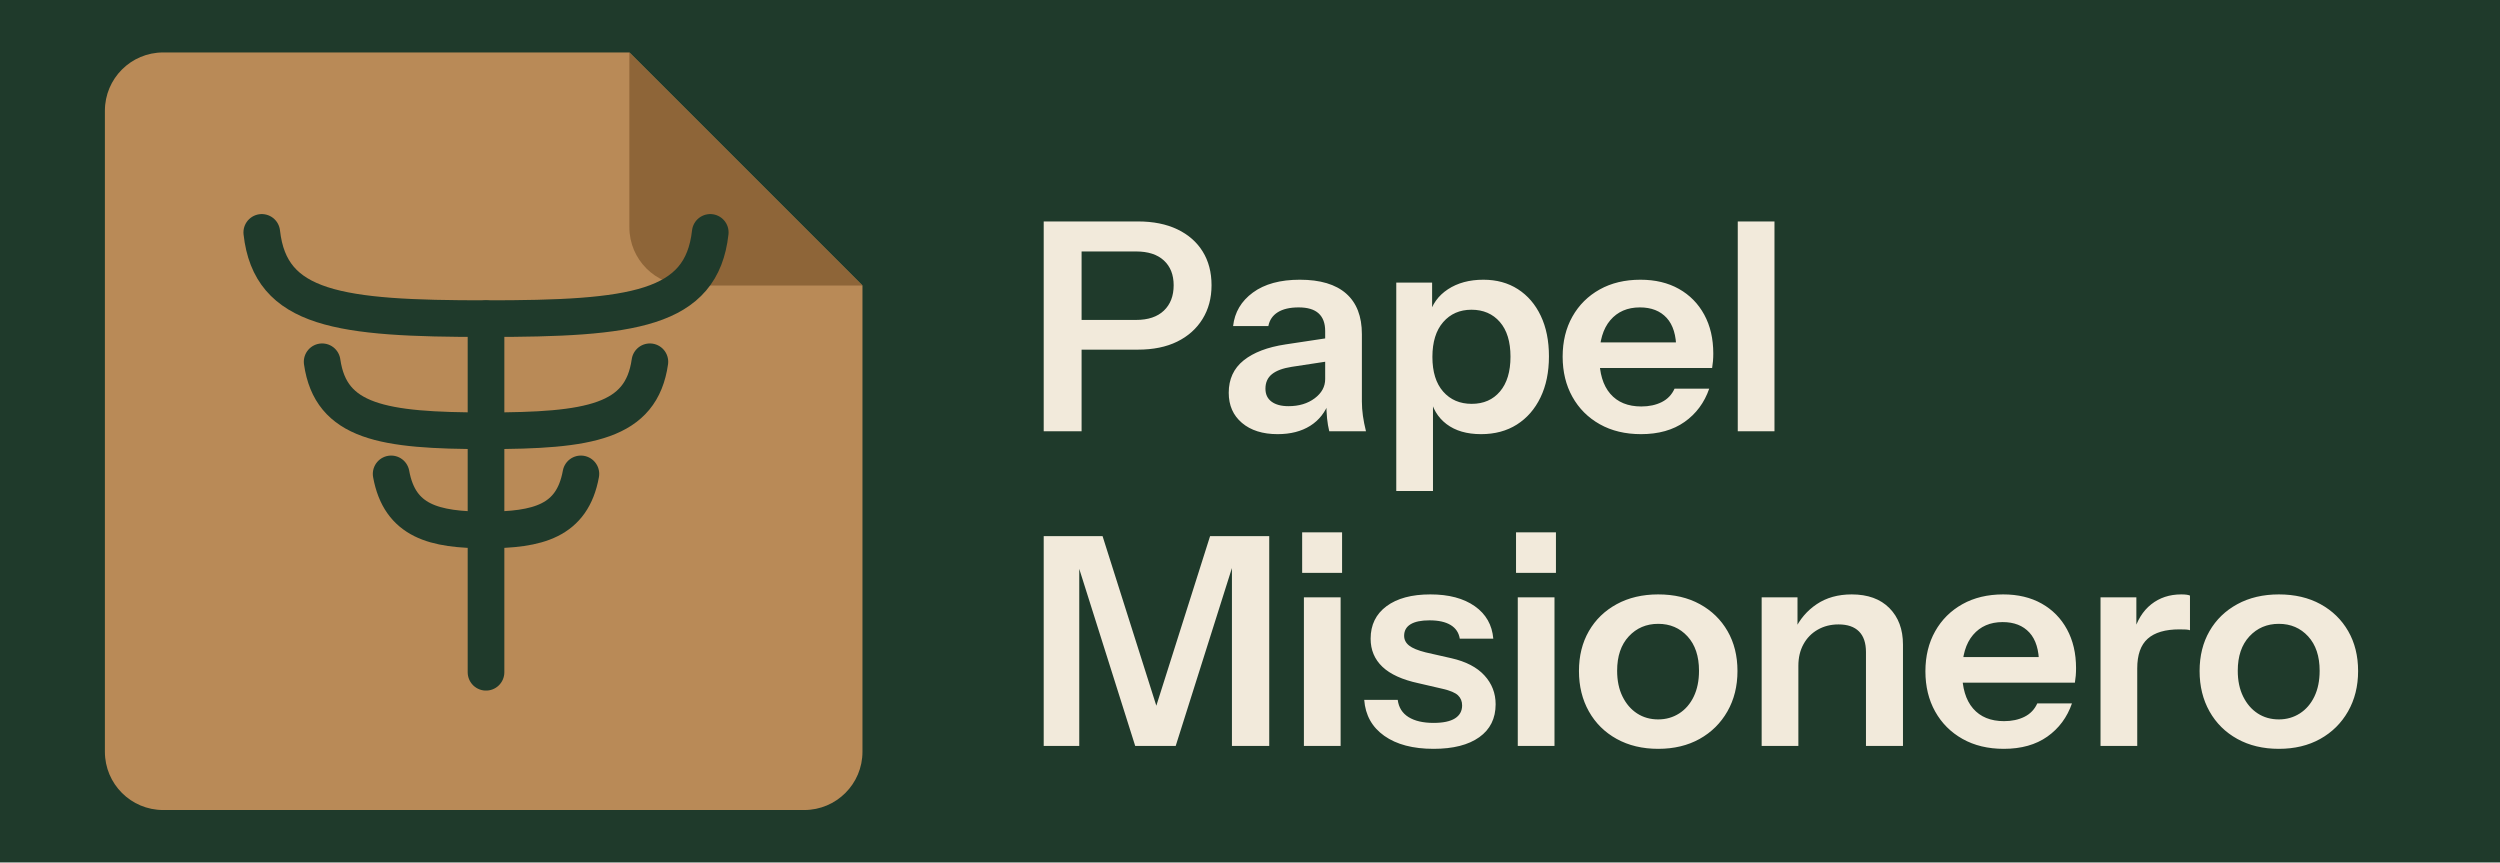
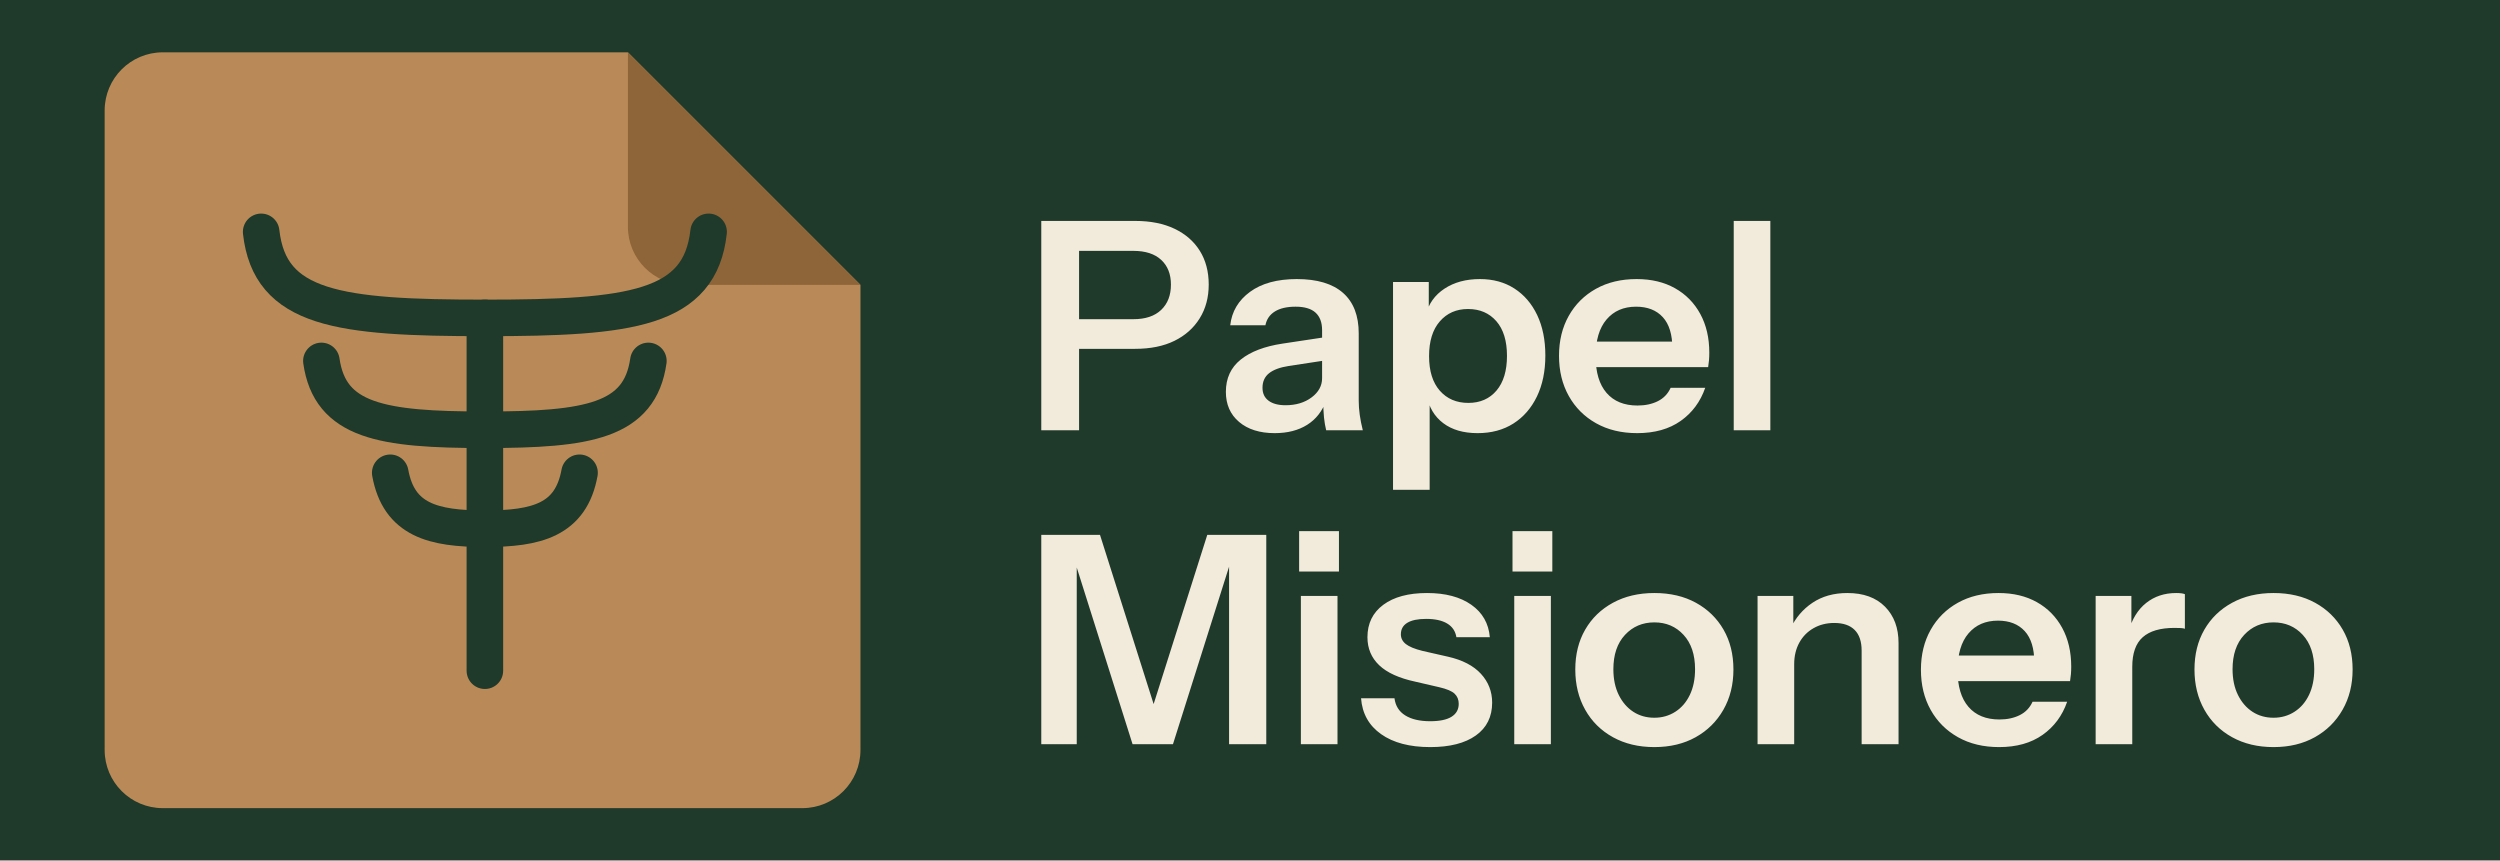
- <svg xmlns="http://www.w3.org/2000/svg" viewBox="0 0 429 148" width="429" height="148">
-   <rect width="429" height="148" fill="#1F3A2B" />
+ <svg xmlns="http://www.w3.org/2000/svg" viewBox="0 0 430 148" width="430" height="148">
+   <rect width="430" height="148" fill="#1F3A2B" />
  <g transform="translate(18 9) scale(1.0)">
    <path d="M10 0 H90 L130 40 V120 a10 10 0 0 1 -10 10 H10 a10 10 0 0 1 -10 -10 V10 a10 10 0 0 1 10 -10 Z" fill="#B98A57" />
    <path d="M90 0 V30 a10 10 0 0 0 10 10 H130 Z" fill="#8E6538" />
-     <g transform="translate(21 22) scale(0.74)" fill="none" stroke="#1F3A2B" stroke-width="8.5" stroke-linecap="round" stroke-linejoin="round">
+     <g transform="translate(21.00 22.00) scale(0.74)" fill="none" stroke="#1F3A2B" stroke-width="8.5" stroke-linecap="round" stroke-linejoin="round">
      <path d="M8 12 C10 30 26 32 60 32 C94 32 110 30 112 12" />
      <path d="M22 42 C24 56 36 58 60 58 C84 58 96 56 98 42" />
      <path d="M38 68 C40 79 48 81 60 81 C72 81 80 79 82 68" />
      <path d="M60 32 V114" />
    </g>
  </g>
  <path d="M179.1 74.0V38.0H195.25Q199.2 38.0 202.025 39.35Q204.85 40.7 206.375 43.15Q207.9 45.6 207.9 48.95Q207.9 52.25 206.35 54.75Q204.8 57.25 202.0 58.625Q199.2 60.0 195.25 60.0H184.15V54.9H194.95Q198.05 54.9 199.725 53.3Q201.4 51.7 201.4 48.95Q201.4 46.25 199.725 44.7Q198.05 43.15 194.95 43.15H185.6V74.0Z M228.1 74.0Q227.85 73.0 227.725 71.8Q227.6 70.6 227.6 68.9H227.4V56.8Q227.4 54.8 226.275 53.775Q225.15 52.75 222.85 52.75Q220.6 52.75 219.275 53.575Q217.95 54.4 217.65 55.95H211.6Q212.0 52.4 215.0 50.2Q218.0 48.0 223.05 48.0Q228.3 48.0 231.0 50.375Q233.7 52.75 233.7 57.35V68.9Q233.7 70.1 233.875 71.35Q234.05 72.6 234.4 74.0ZM219.25 74.5Q215.4 74.5 213.125 72.575Q210.85 70.65 210.85 67.4Q210.85 63.9 213.4 61.85Q215.95 59.8 220.6 59.1L228.55 57.9V61.9L221.65 62.95Q219.4 63.3 218.275 64.2Q217.15 65.1 217.15 66.7Q217.15 68.15 218.2 68.925Q219.25 69.7 221.1 69.7Q223.8 69.7 225.6 68.35Q227.4 67.0 227.4 65.05L228.1 68.9Q227.1 71.65 224.825 73.075Q222.55 74.5 219.25 74.5Z M254.15 74.5Q250.5 74.5 248.225 72.775Q245.95 71.05 245.4 68.0L245.9 67.95V84.25H239.6V48.5H245.75V54.25L245.25 54.15Q245.95 51.3 248.45 49.65Q250.95 48.0 254.55 48.0Q257.95 48.0 260.475 49.625Q263.0 51.25 264.4 54.2Q265.8 57.15 265.8 61.15Q265.8 65.2 264.35 68.2Q262.9 71.2 260.3 72.85Q257.7 74.5 254.15 74.5ZM252.55 69.3Q255.6 69.3 257.4 67.175Q259.2 65.05 259.2 61.2Q259.2 57.35 257.375 55.25Q255.55 53.15 252.5 53.15Q249.5 53.15 247.65 55.275Q245.8 57.4 245.8 61.25Q245.8 65.1 247.65 67.2Q249.5 69.3 252.55 69.3Z M281.6 74.5Q277.55 74.5 274.525 72.8Q271.5 71.1 269.825 68.1Q268.15 65.1 268.15 61.2Q268.15 57.3 269.825 54.325Q271.5 51.35 274.5 49.675Q277.5 48.0 281.5 48.0Q285.3 48.0 288.1 49.575Q290.9 51.15 292.45 54.0Q294.0 56.85 294.0 60.65Q294.0 61.35 293.95 61.95Q293.9 62.55 293.8 63.15H272.05V58.75H288.95L287.65 59.95Q287.65 56.35 286.0 54.55Q284.35 52.75 281.4 52.75Q278.2 52.75 276.325 54.95Q274.45 57.15 274.45 61.3Q274.45 65.4 276.325 67.575Q278.2 69.75 281.65 69.75Q283.65 69.75 285.15 69.0Q286.65 68.25 287.35 66.7H293.3Q292.05 70.3 289.075 72.4Q286.1 74.5 281.6 74.5Z M298.2 74.0V38.0H304.5V74.0Z M179.1 128.0V92.0H189.2L200.2 126.7H196.65L207.65 92.0H217.8V128.0H211.4V94.15H212.45L201.75 128.0H194.8L184.2 94.45H185.2V128.0Z M223.75 128.0V102.5H230.05V128.0ZM223.45 98.3V91.35H230.3V98.3Z M246.0 128.5Q240.7 128.5 237.55 126.275Q234.4 124.05 234.1 120.1H239.85Q240.1 122.05 241.7 123.05Q243.3 124.05 246.0 124.05Q248.45 124.05 249.675 123.275Q250.9 122.5 250.9 121.05Q250.9 120.0 250.2 119.325Q249.5 118.65 247.55 118.2L243.45 117.25Q239.25 116.35 237.225 114.425Q235.2 112.5 235.2 109.6Q235.2 106.05 237.925 104.025Q240.65 102.0 245.45 102.0Q250.2 102.0 253.075 104.025Q255.95 106.05 256.25 109.6H250.5Q250.25 108.05 248.925 107.25Q247.6 106.45 245.3 106.45Q243.15 106.45 242.05 107.125Q240.95 107.8 240.95 109.1Q240.95 110.1 241.8 110.775Q242.65 111.45 244.65 111.95L249.05 112.95Q252.8 113.8 254.725 115.9Q256.65 118.0 256.65 120.85Q256.65 124.5 253.85 126.5Q251.05 128.5 246.0 128.5Z M260.45 128.0V102.5H266.75V128.0ZM260.15 98.3V91.35H267V98.3Z M284.55 128.5Q280.5 128.5 277.425 126.8Q274.35 125.1 272.65 122.075Q270.95 119.05 270.95 115.15Q270.95 111.25 272.65 108.3Q274.35 105.35 277.425 103.675Q280.5 102.0 284.55 102.0Q288.65 102.0 291.7 103.675Q294.75 105.35 296.45 108.3Q298.15 111.25 298.15 115.15Q298.15 119.05 296.425 122.075Q294.7 125.1 291.65 126.8Q288.6 128.5 284.55 128.5ZM284.55 123.45Q286.55 123.45 288.15 122.425Q289.75 121.4 290.65 119.525Q291.55 117.65 291.55 115.1Q291.55 111.35 289.575 109.2Q287.6 107.05 284.55 107.05Q281.5 107.05 279.5 109.2Q277.5 111.35 277.5 115.1Q277.5 117.65 278.425 119.525Q279.35 121.4 280.925 122.425Q282.5 123.45 284.55 123.45Z M302.3 128.0V102.5H308.45V108.5H308.6V128.0ZM320.2 128.0V111.9Q320.2 109.55 319 108.35Q317.8 107.15 315.5 107.15Q313.5 107.15 311.925 108.05Q310.35 108.95 309.475 110.55Q308.6 112.15 308.6 114.25L307.95 108.15Q309.25 105.35 311.75 103.675Q314.25 102.0 317.75 102.0Q321.9 102.0 324.225 104.35Q326.55 106.7 326.55 110.6V128.0Z M343.85 128.5Q339.8 128.5 336.775 126.8Q333.75 125.1 332.075 122.1Q330.4 119.1 330.4 115.2Q330.4 111.3 332.075 108.325Q333.75 105.35 336.75 103.675Q339.75 102.0 343.75 102.0Q347.55 102.0 350.35 103.575Q353.15 105.15 354.7 108.0Q356.25 110.85 356.25 114.65Q356.25 115.35 356.2 115.95Q356.15 116.55 356.05 117.15H334.3V112.75H351.2L349.9 113.95Q349.9 110.35 348.25 108.55Q346.6 106.75 343.65 106.75Q340.45 106.75 338.575 108.95Q336.7 111.15 336.7 115.3Q336.7 119.4 338.575 121.575Q340.45 123.75 343.9 123.75Q345.9 123.75 347.4 123.0Q348.9 122.25 349.6 120.7H355.55Q354.3 124.3 351.325 126.4Q348.35 128.5 343.85 128.5Z M360.45 128.0V102.5H366.6V108.65H366.75V128.0ZM366.75 114.7 366.1 108.65Q367 105.4 369.15 103.7Q371.3 102.0 374.3 102.0Q375.35 102.0 375.8 102.2V108.15Q375.55 108.05 375.1 108.025Q374.65 108.0 374 108.0Q370.35 108.0 368.55 109.6Q366.75 111.2 366.75 114.7Z M391.05 128.5Q387 128.5 383.925 126.8Q380.85 125.1 379.15 122.075Q377.45 119.05 377.45 115.15Q377.45 111.25 379.15 108.3Q380.85 105.35 383.925 103.675Q387 102.0 391.05 102.0Q395.15 102.0 398.2 103.675Q401.25 105.35 402.95 108.3Q404.65 111.25 404.65 115.15Q404.65 119.05 402.925 122.075Q401.2 125.1 398.15 126.8Q395.1 128.5 391.05 128.5ZM391.05 123.45Q393.05 123.45 394.65 122.425Q396.25 121.4 397.15 119.525Q398.05 117.65 398.05 115.1Q398.05 111.35 396.075 109.2Q394.1 107.05 391.05 107.05Q388 107.05 386 109.2Q384 111.35 384 115.1Q384 117.65 384.925 119.525Q385.85 121.4 387.425 122.425Q389 123.45 391.05 123.45Z" fill="#F2EADB" />
</svg>
